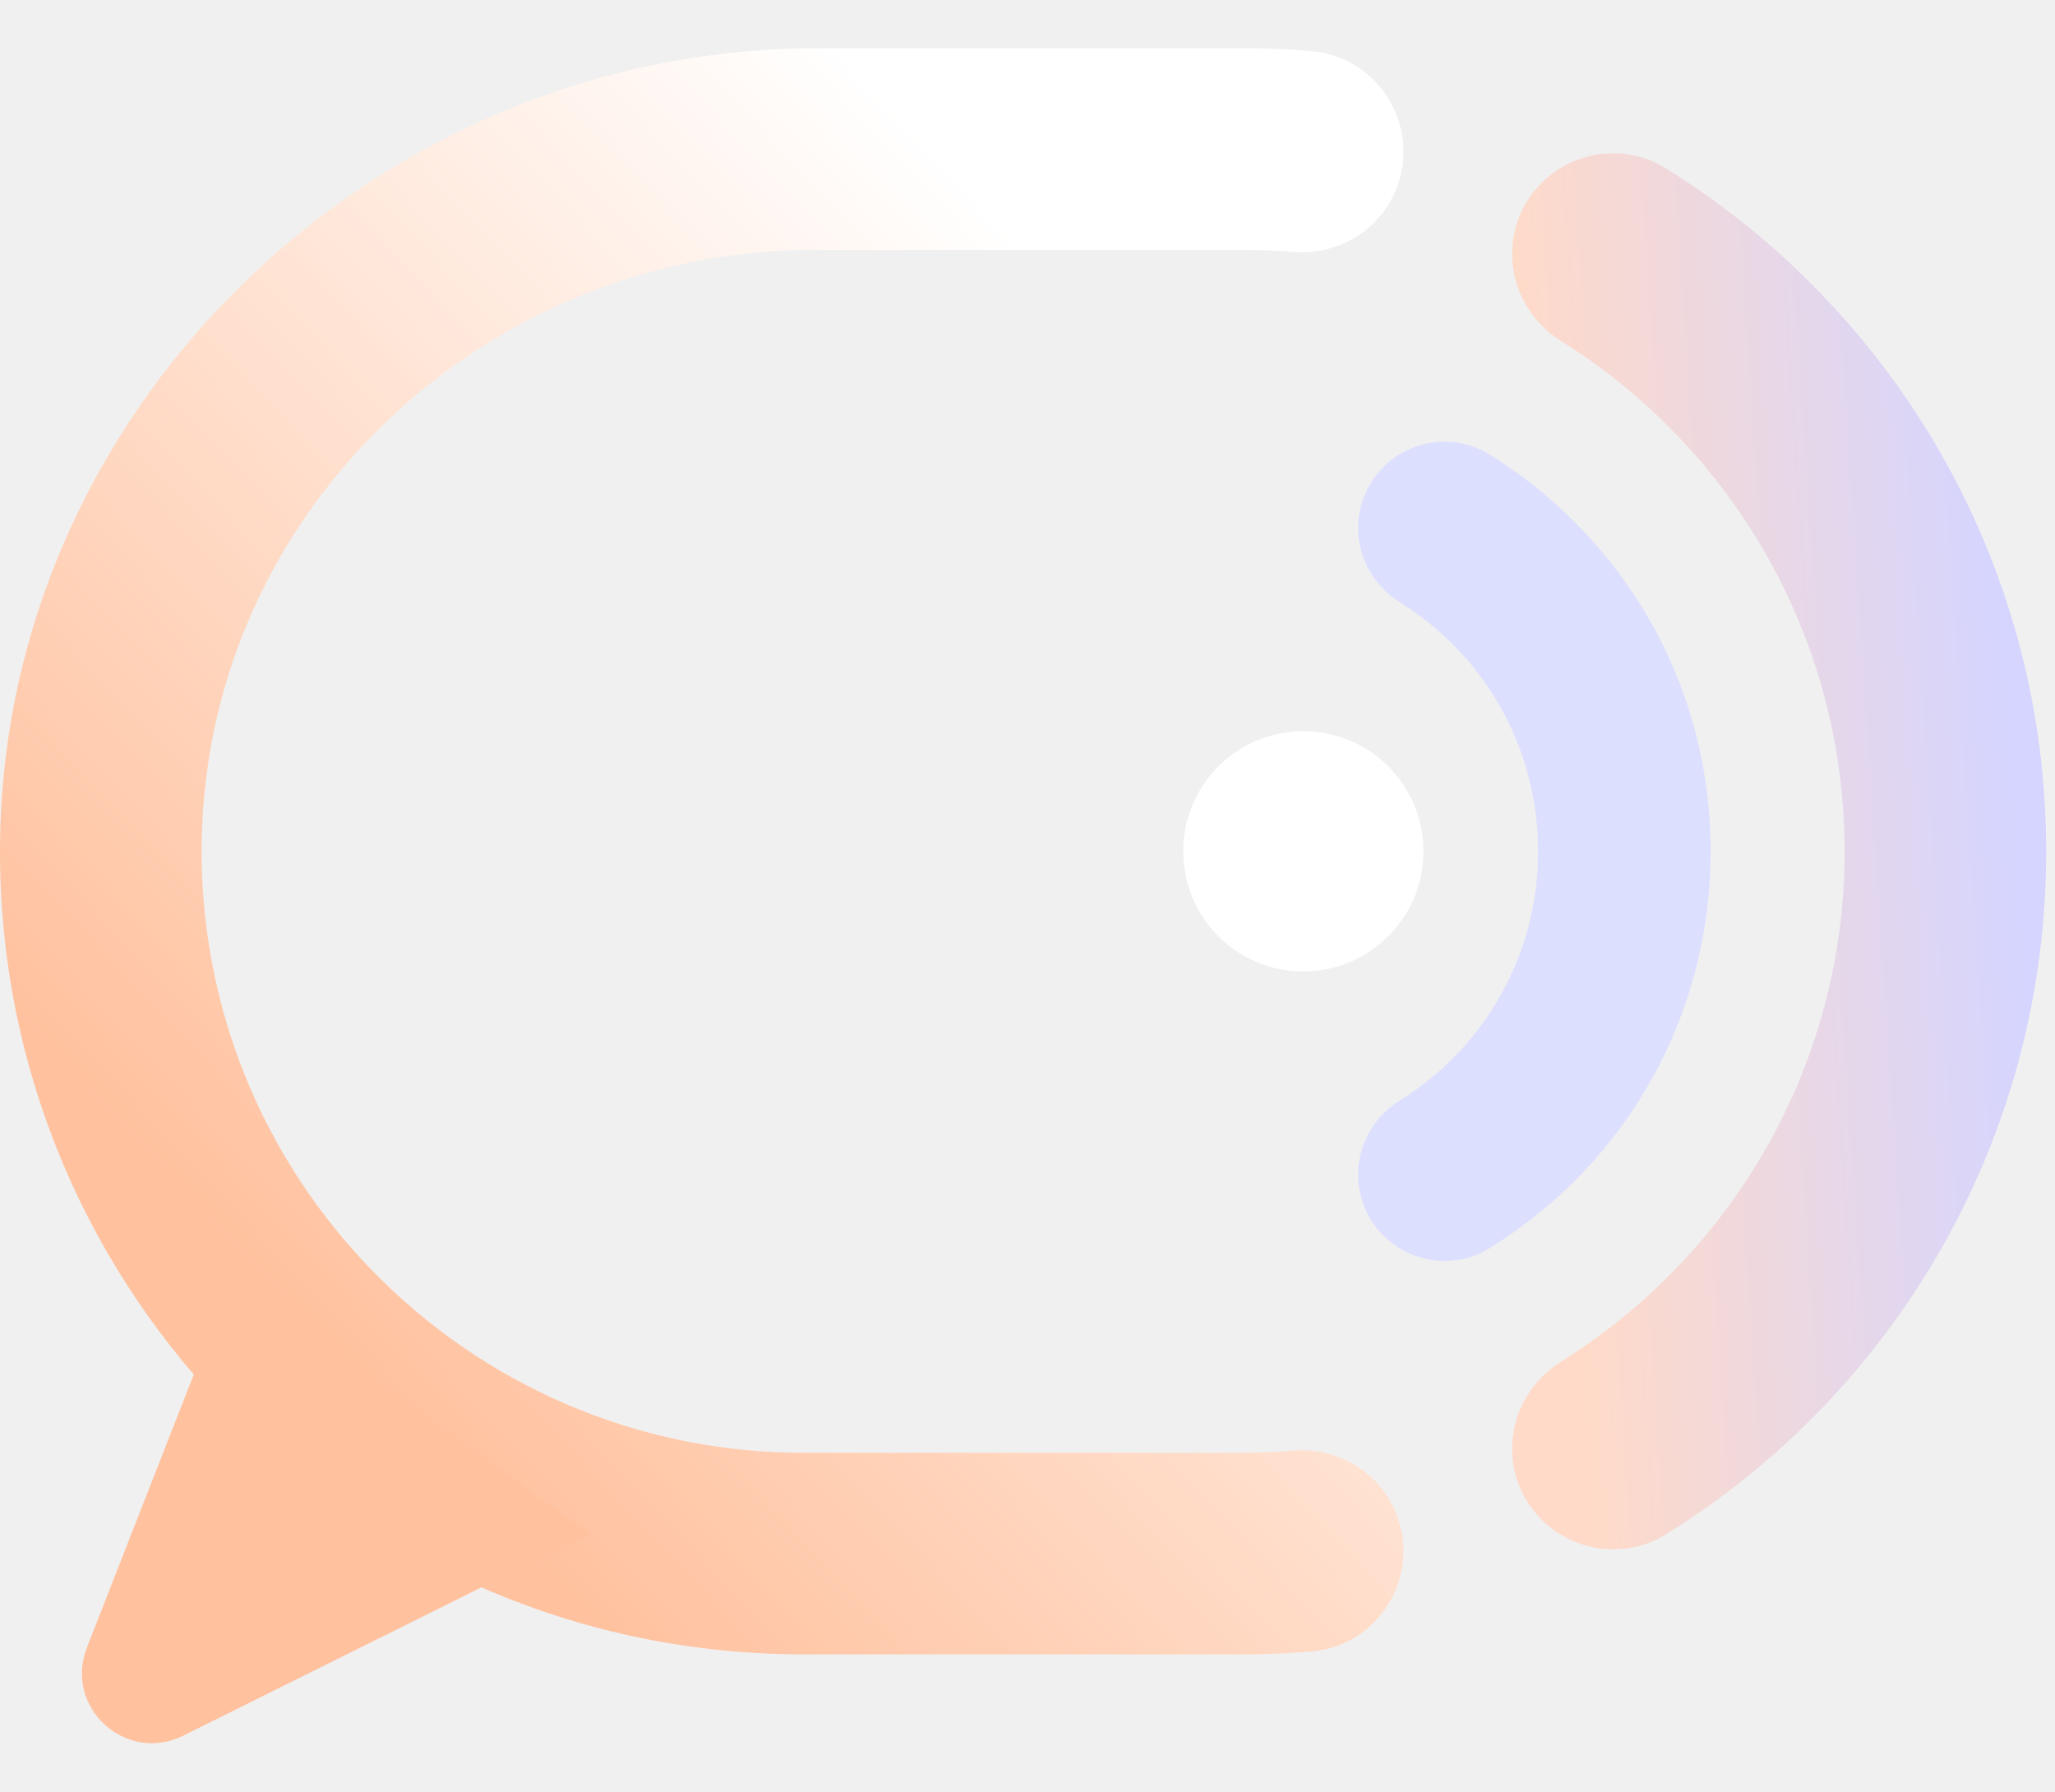
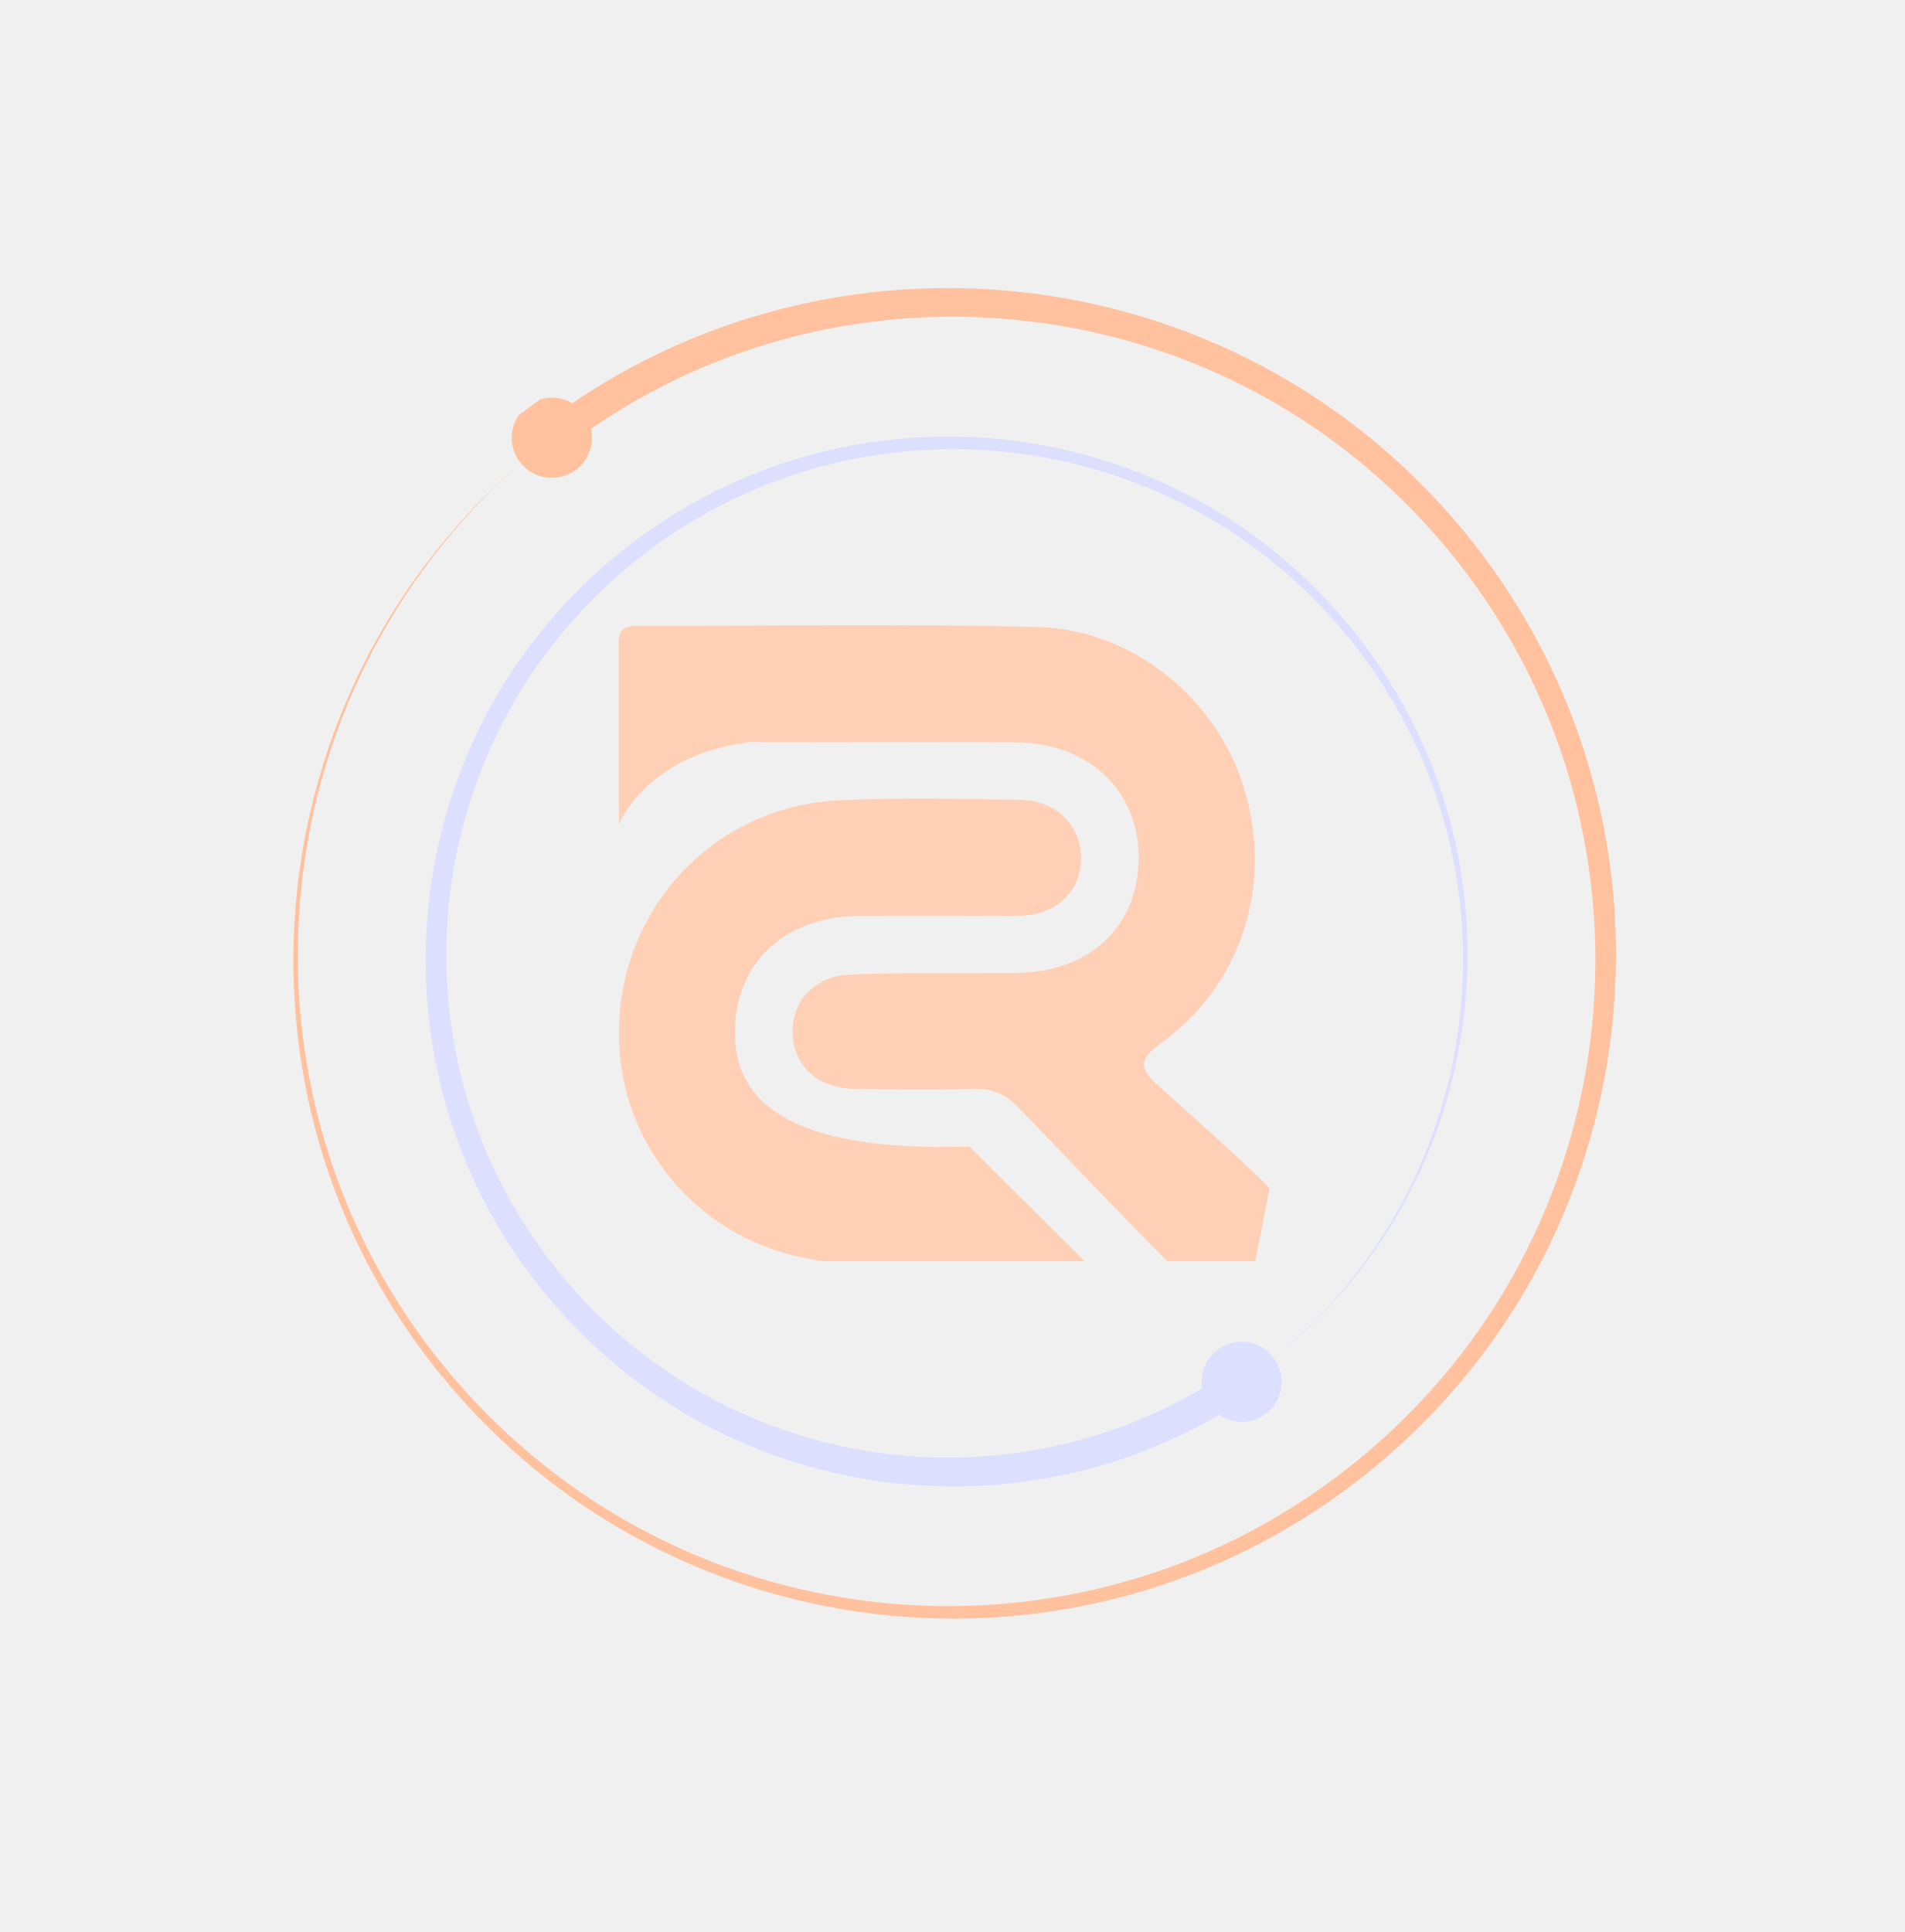
- <svg xmlns="http://www.w3.org/2000/svg" width="39" height="34" viewBox="0 0 39 34" fill="none">
-   <path d="M15.457 4.742H23.595C23.912 4.742 24.227 4.755 24.539 4.781C25.287 4.843 26.005 4.482 26.379 3.832C27.076 2.62 26.28 1.088 24.886 0.97C24.46 0.934 24.029 0.916 23.594 0.916H15.512C7.069 0.916 -0.058 7.823 0 16.265C0.029 20.431 1.731 24.2 4.465 26.934C7.223 29.692 11.033 31.396 15.241 31.396H23.594C24.029 31.396 24.46 31.378 24.886 31.342C26.28 31.224 27.076 29.692 26.379 28.48C26.005 27.83 25.287 27.469 24.539 27.53C24.227 27.556 23.912 27.57 23.594 27.57H15.241C8.854 27.57 3.676 22.298 3.83 15.879C3.979 9.648 9.224 4.742 15.457 4.742Z" fill="url(#paint0_linear_7127_2420)" />
-   <path d="M4.401 24.236L1.649 31.268C1.207 32.398 2.389 33.48 3.476 32.94L11.188 29.104L4.401 24.236Z" fill="#FFC19E" />
-   <path d="M29.875 9.898C29.397 9.418 28.858 8.991 28.275 8.629C27.897 8.393 27.45 8.323 27.015 8.432C26.579 8.541 26.215 8.817 25.99 9.208C25.849 9.457 25.774 9.736 25.774 10.016C25.774 10.589 26.068 11.116 26.561 11.425C28.207 12.453 29.19 14.222 29.19 16.157C29.19 18.092 28.207 19.861 26.56 20.889C25.8 21.365 25.551 22.34 25.992 23.108C26.285 23.615 26.831 23.93 27.417 23.93C27.72 23.93 28.016 23.846 28.272 23.686C30.898 22.059 32.465 19.244 32.465 16.157C32.466 13.792 31.546 11.569 29.875 9.898Z" fill="#DDDFFF" />
-   <path d="M24.734 18.436C23.475 18.436 22.455 17.415 22.455 16.156C22.455 14.897 23.475 13.876 24.734 13.876C25.994 13.876 27.014 14.897 27.014 16.156C27.014 17.415 25.994 18.436 24.734 18.436Z" fill="white" />
-   <path d="M38.833 16.158C38.833 21.635 35.947 26.434 31.613 29.12C31.302 29.313 30.958 29.403 30.618 29.403C29.954 29.403 29.305 29.056 28.949 28.44C28.429 27.535 28.741 26.395 29.627 25.84C32.856 23.824 35.007 20.238 35.007 16.158C35.007 12.078 32.856 8.489 29.627 6.473C29.033 6.101 28.696 5.465 28.696 4.814C28.696 4.496 28.779 4.172 28.949 3.873C29.488 2.936 30.699 2.625 31.617 3.196C32.618 3.819 33.543 4.551 34.371 5.382C37.128 8.139 38.833 11.95 38.833 16.158Z" fill="url(#paint1_linear_7127_2420)" />
+ <svg xmlns="http://www.w3.org/2000/svg" width="69" zoomAndPan="magnify" viewBox="0 0 51.75 52.5" height="70" preserveAspectRatio="xMidYMid meet" version="1.0">
  <defs>
-     <linearGradient id="paint0_linear_7127_2420" x1="25.72" y1="11.338" x2="8.208" y2="27.786" gradientUnits="userSpaceOnUse">
-       <stop stop-color="white" />
-       <stop offset="1" stop-color="#FFC19E" />
-     </linearGradient>
-     <linearGradient id="paint1_linear_7127_2420" x1="39.187" y1="29.86" x2="30.211" y2="30.456" gradientUnits="userSpaceOnUse">
-       <stop stop-color="#D5D5FF" />
-       <stop offset="0.992" stop-color="#FFDAC8" />
-     </linearGradient>
+     <clipPath id="c1f8b38b74">
+       <path d="M 7 7 L 44 7 L 44 44 L 7 44 Z M 7 7 " clip-rule="nonzero" />
+     </clipPath>
+     <clipPath id="e42757832d">
+       <path d="M 21.996 51.281 L 0.176 21.469 L 29.484 0.016 L 51.309 29.824 Z M 21.996 51.281 " clip-rule="nonzero" />
+     </clipPath>
+     <clipPath id="4dbd621d77">
+       <path d="M 21.996 51.281 L 0.176 21.469 L 29.484 0.016 L 51.309 29.824 Z M 21.996 51.281 " clip-rule="nonzero" />
+     </clipPath>
+     <clipPath id="fd18c23a1f">
+       <path d="M 11 11 L 40 11 L 40 41 L 11 41 Z M 11 11 " clip-rule="nonzero" />
+     </clipPath>
+     <clipPath id="1dca32c407">
+       <path d="M 21.996 51.281 L 0.176 21.469 L 29.484 0.016 L 51.309 29.824 Z M 21.996 51.281 " clip-rule="nonzero" />
+     </clipPath>
+     <clipPath id="91f93810fb">
+       <path d="M 21.996 51.281 L 0.176 21.469 L 29.484 0.016 L 51.309 29.824 Z M 21.996 51.281 " clip-rule="nonzero" />
+     </clipPath>
+     <clipPath id="87e3bb2a93">
+       <path d="M 16.754 16.934 L 34.504 16.934 L 34.504 34.27 L 16.754 34.27 Z M 16.754 16.934 " clip-rule="nonzero" />
+     </clipPath>
+     <clipPath id="7bf2c6b64b">
+       <path d="M 16.754 21 L 30 21 L 30 34.27 L 16.754 34.27 Z M 16.754 21 " clip-rule="nonzero" />
+     </clipPath>
  </defs>
+   <g clip-path="url(#c1f8b38b74)">
+     <g clip-path="url(#e42757832d)">
+       <g clip-path="url(#4dbd621d77)">
+         <path fill="#ffc19e" d="M 15.551 10.957 C 17.211 9.828 19.062 8.977 21 8.457 C 23.281 7.84 25.68 7.676 28.02 7.969 C 30.359 8.258 32.641 9.008 34.691 10.164 C 36.746 11.32 38.562 12.883 40.016 14.73 C 41.477 16.574 42.57 18.703 43.215 20.961 C 43.863 23.219 44.059 25.598 43.801 27.93 C 43.547 30.258 42.836 32.535 41.715 34.59 C 40.598 36.648 39.066 38.477 37.254 39.949 C 35.441 41.426 33.344 42.547 31.109 43.219 C 28.875 43.895 26.512 44.125 24.191 43.902 C 21.875 43.684 19.602 43.008 17.539 41.922 C 15.48 40.844 13.645 39.352 12.152 37.57 C 10.656 35.793 9.512 33.723 8.809 31.512 C 8.105 29.301 7.844 26.953 8.031 24.645 C 8.219 22.336 8.855 20.066 9.902 18.004 C 10.945 15.941 12.402 14.09 14.148 12.582 C 12.414 14.105 10.977 15.965 9.949 18.031 C 8.922 20.094 8.305 22.359 8.141 24.652 C 7.969 26.949 8.25 29.277 8.965 31.461 C 9.676 33.645 10.824 35.684 12.316 37.43 C 13.805 39.176 15.629 40.633 17.668 41.684 C 19.703 42.734 21.945 43.379 24.223 43.578 C 26.5 43.777 28.816 43.531 30.996 42.855 C 33.18 42.18 35.223 41.066 36.977 39.613 C 38.738 38.16 40.211 36.367 41.285 34.359 C 42.359 32.352 43.031 30.133 43.262 27.871 C 43.492 25.609 43.281 23.305 42.641 21.129 C 42 18.949 40.926 16.902 39.508 15.137 C 38.09 13.367 36.328 11.875 34.348 10.781 C 32.367 9.688 30.172 8.984 27.926 8.727 C 25.684 8.461 23.391 8.637 21.215 9.242 C 19.379 9.75 17.629 10.57 16.059 11.652 C 16.148 12.043 16.016 12.469 15.684 12.742 C 15.215 13.121 14.531 13.051 14.148 12.582 C 13.77 12.117 13.84 11.43 14.309 11.051 C 14.672 10.754 15.168 10.73 15.551 10.957 Z M 15.551 10.957 " fill-opacity="1" fill-rule="nonzero" />
+       </g>
+     </g>
+   </g>
+   <g clip-path="url(#fd18c23a1f)">
+     <g clip-path="url(#1dca32c407)">
+       <g clip-path="url(#91f93810fb)">
+         <path fill="#dddfff" d="M 17.332 14.641 C 18.809 13.547 20.496 12.746 22.273 12.297 C 24.051 11.844 25.914 11.746 27.727 12 C 29.539 12.25 31.301 12.859 32.879 13.777 C 34.457 14.695 35.852 15.93 36.961 17.375 C 38.074 18.816 38.906 20.477 39.383 22.23 C 39.863 23.988 39.996 25.836 39.777 27.637 C 39.559 29.441 38.988 31.199 38.105 32.781 C 37.223 34.367 36.027 35.773 34.613 36.902 C 36.016 35.758 37.195 34.344 38.059 32.758 C 38.922 31.172 39.473 29.418 39.668 27.625 C 39.871 25.836 39.719 24.004 39.227 22.277 C 38.738 20.547 37.898 18.918 36.789 17.508 C 35.68 16.094 34.301 14.898 32.742 14.012 C 31.188 13.125 29.457 12.551 27.684 12.32 C 25.91 12.09 24.094 12.207 22.367 12.664 C 20.641 13.117 19.012 13.914 17.59 14.988 C 16.168 16.062 14.957 17.41 14.047 18.938 C 13.141 20.469 12.539 22.172 12.277 23.93 C 12.016 25.684 12.098 27.488 12.52 29.207 C 12.941 30.93 13.699 32.562 14.742 33.988 C 15.785 35.418 17.098 36.645 18.598 37.574 C 20.094 38.504 21.777 39.129 23.512 39.422 C 25.25 39.711 27.039 39.664 28.754 39.277 C 30.129 38.973 31.453 38.445 32.664 37.73 C 32.598 37.34 32.75 36.926 33.09 36.672 C 33.574 36.316 34.258 36.418 34.613 36.902 C 34.973 37.387 34.871 38.066 34.387 38.426 C 34.004 38.707 33.5 38.703 33.129 38.449 C 31.824 39.207 30.402 39.762 28.93 40.074 C 27.105 40.465 25.215 40.492 23.383 40.168 C 21.555 39.844 19.789 39.168 18.223 38.172 C 16.652 37.18 15.289 35.875 14.215 34.371 C 13.137 32.867 12.359 31.148 11.941 29.348 C 11.52 27.547 11.453 25.668 11.742 23.848 C 12.031 22.023 12.672 20.262 13.629 18.688 C 14.586 17.113 15.855 15.734 17.332 14.641 Z M 17.332 14.641 " fill-opacity="1" fill-rule="nonzero" />
+       </g>
+     </g>
+   </g>
+   <g clip-path="url(#87e3bb2a93)">
+     <path fill="#ffd0b6" d="M 34.098 34.328 L 34.5 32.285 C 33.832 31.602 32.184 30.137 31.473 29.5 C 30.938 29.023 30.957 28.773 31.551 28.344 C 33.727 26.773 34.59 24.086 33.824 21.48 C 33.105 19.023 30.805 17.102 28.199 17.039 C 24.594 16.945 20.98 17.012 17.371 17.008 C 17.07 17.008 16.812 17.031 16.812 17.438 C 16.816 19.047 16.816 20.656 16.816 22.41 L 16.816 22.406 C 16.84 22.344 17.59 20.555 20.227 20.191 C 20.289 20.172 20.359 20.164 20.43 20.164 C 20.43 20.164 20.434 20.164 20.438 20.164 C 20.473 20.164 20.508 20.164 20.543 20.164 C 20.625 20.168 20.711 20.172 20.797 20.172 C 21.223 20.172 21.648 20.172 22.078 20.172 C 23.914 20.168 25.758 20.164 27.594 20.172 C 29.559 20.18 30.938 21.469 30.941 23.281 C 30.945 25.18 29.621 26.426 27.578 26.441 C 26.098 26.453 24.613 26.426 23.133 26.48 C 22.141 26.516 21.516 27.195 21.539 28.066 C 21.562 28.957 22.199 29.566 23.191 29.586 C 24.281 29.613 25.375 29.621 26.465 29.59 C 26.953 29.574 27.309 29.727 27.648 30.07 C 28.773 31.227 30.633 33.191 31.773 34.328 Z M 34.098 34.328 " fill-opacity="1" fill-rule="nonzero" />
+   </g>
+   <g clip-path="url(#7bf2c6b64b)">
+     <path fill="#ffd0b6" d="M 29.375 23.371 C 29.344 24.254 28.688 24.871 27.703 24.883 C 26.25 24.898 24.797 24.879 23.344 24.891 C 21.316 24.906 19.973 26.172 19.969 28.051 C 19.965 29.859 21.34 31.32 26.344 31.156 L 29.527 34.328 C 25.324 34.332 24.176 34.332 23.023 34.309 C 19.586 34.246 16.883 31.57 16.82 28.199 C 16.754 24.766 19.344 21.922 22.781 21.75 C 24.426 21.668 26.078 21.707 27.73 21.734 C 28.723 21.75 29.41 22.473 29.375 23.371 Z M 29.375 23.371 " fill-opacity="1" fill-rule="nonzero" />
+   </g>
</svg>
